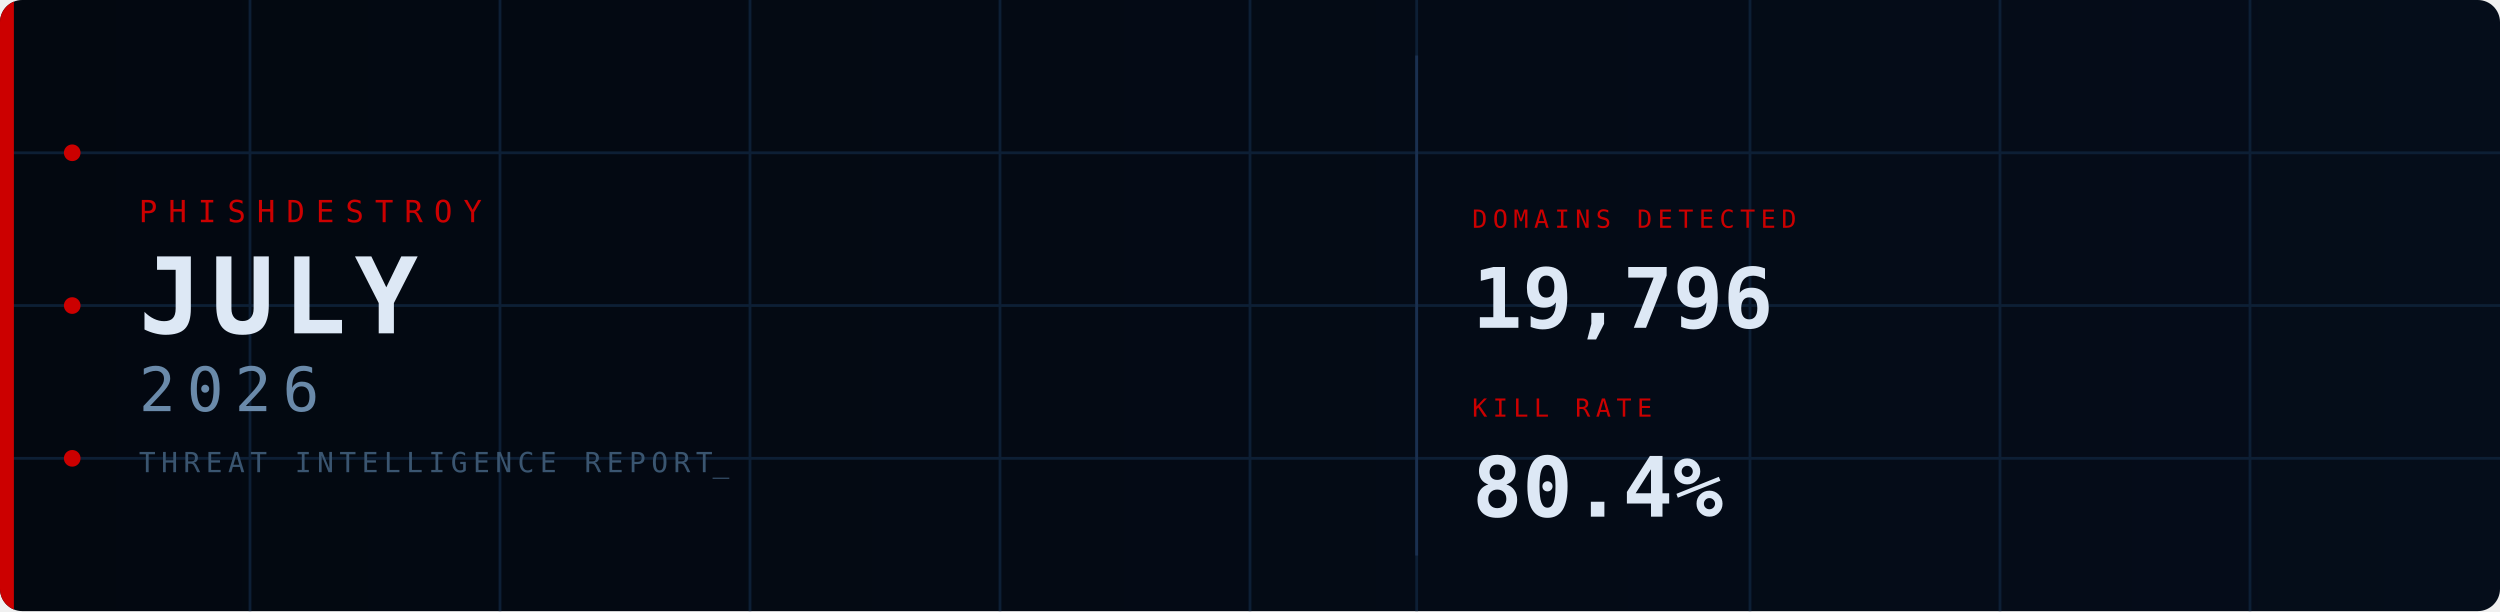
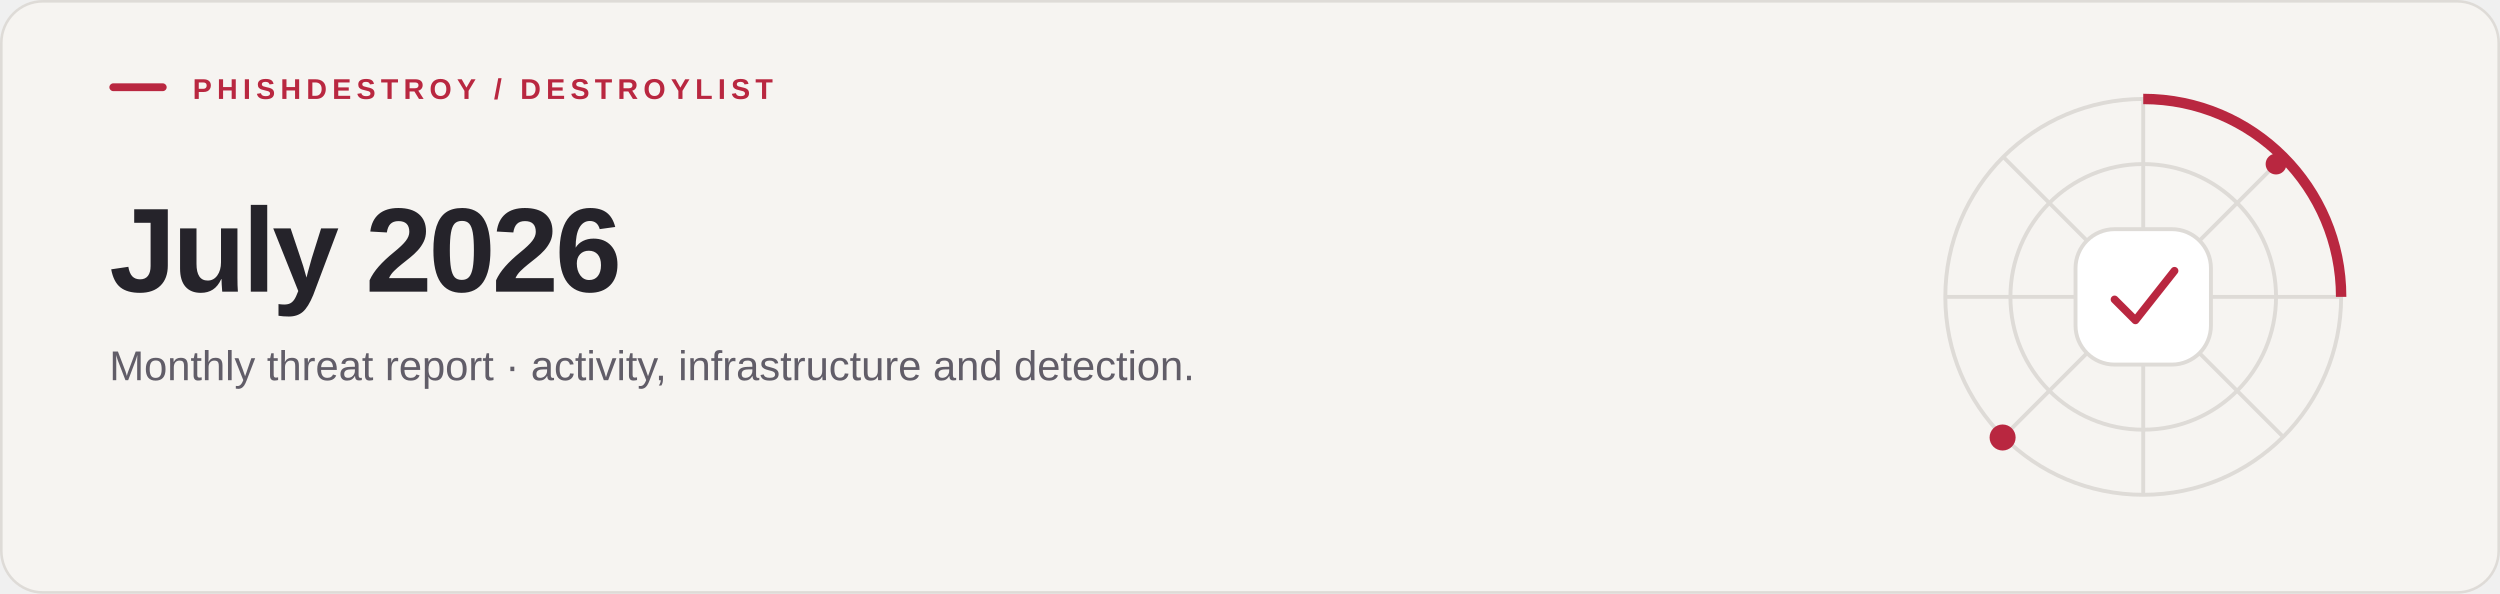
- <svg xmlns="http://www.w3.org/2000/svg" width="900" height="220" viewBox="0 0 900 220">
-   <defs>
-     <linearGradient id="bg" x1="0%" y1="0%" x2="100%" y2="0%">
-       <stop offset="0%" stop-color="#030810" />
-       <stop offset="100%" stop-color="#050d1a" />
-     </linearGradient>
-     <clipPath id="cp">
-       <rect width="900" height="220" rx="8" />
-     </clipPath>
-     <style>
-       @keyframes fadein {
-         from { opacity: 0; transform: translateY(8px); }
-         to   { opacity: 1; transform: translateY(0); }
-       }
-       @keyframes fadein_right {
-         from { opacity: 0; transform: translateX(8px); }
-         to   { opacity: 1; transform: translateX(0); }
-       }
-       @keyframes pulse {
-         0%,100% { opacity: 1; }
-         50%      { opacity: 0.2; }
-       }
-       @keyframes blink {
-         0%,100% { opacity: 1; }
-         50%     { opacity: 0; }
-       }
-       @keyframes scanline {
-         from { transform: translateY(-20px); }
-         to   { transform: translateY(240px); }
-       }
-       @keyframes arc1draw {
-         from { stroke-dashoffset: 565.49; }
-         to   { stroke-dashoffset: 0; }
-       }
-       @keyframes arc2draw {
-         from { stroke-dashoffset: 408.41; }
-         to   { stroke-dashoffset: 0; }
-       }
-       @keyframes glow {
-         0%,100% { opacity: 1; }
-         50%     { opacity: 0.7; }
-       }
-       .fi0  { animation: fadein 0.7s ease  0.1s; }
-       .fi1  { animation: fadein 0.7s ease  0.3s; }
-       .fi2  { animation: fadein 0.7s ease  0.45s; }
-       .fi3  { animation: fadein 0.7s ease  0.6s; }
-       .fir1 { animation: fadein_right 0.7s ease  0.7s; }
-       .fir2 { animation: fadein_right 0.7s ease  0.9s; }
-       .p0   { animation: pulse 2.5s ease-in-out infinite 0s; }
-       .p1   { animation: pulse 2.5s ease-in-out infinite 0.8s; }
-       .p2   { animation: pulse 2.5s ease-in-out infinite 1.6s; }
-       .cursor { animation: blink 1s step-end infinite; }
-     </style>
-   </defs>
-   <rect width="900" height="220" rx="8" fill="url(#bg)" />
-   <g clip-path="url(#cp)">
-     <line x1="90" y1="0" x2="90" y2="220" stroke="#0d1f35" stroke-width="1" />
-     <line x1="180" y1="0" x2="180" y2="220" stroke="#0d1f35" stroke-width="1" />
-     <line x1="270" y1="0" x2="270" y2="220" stroke="#0d1f35" stroke-width="1" />
-     <line x1="360" y1="0" x2="360" y2="220" stroke="#0d1f35" stroke-width="1" />
-     <line x1="450" y1="0" x2="450" y2="220" stroke="#0d1f35" stroke-width="1" />
-     <line x1="510" y1="0" x2="510" y2="220" stroke="#0d1f35" stroke-width="1" />
-     <line x1="630" y1="0" x2="630" y2="220" stroke="#0d1f35" stroke-width="1" />
-     <line x1="720" y1="0" x2="720" y2="220" stroke="#0d1f35" stroke-width="1" />
-     <line x1="810" y1="0" x2="810" y2="220" stroke="#0d1f35" stroke-width="1" />
-     <line x1="0" y1="55" x2="900" y2="55" stroke="#0d1f35" stroke-width="1" />
-     <line x1="0" y1="110" x2="900" y2="110" stroke="#0d1f35" stroke-width="1" />
-     <line x1="0" y1="165" x2="900" y2="165" stroke="#0d1f35" stroke-width="1" />
-     <rect x="0" y="0" width="5" height="220" fill="#CC0000" style="animation: glow 3s ease-in-out infinite;" />
-     <circle cx="26" cy="55" r="3" fill="#CC0000" class="p0" />
-     <circle cx="26" cy="110" r="3" fill="#CC0000" class="p1" />
-     <circle cx="26" cy="165" r="3" fill="#CC0000" class="p2" />
-     <circle cx="870" cy="110" r="90" fill="none" stroke="#CC0000" stroke-opacity="0.22" stroke-width="1.5" stroke-dasharray="565.49" stroke-dashoffset="565.49" style="animation: arc1draw 2s ease-out  0.5s;" />
-     <circle cx="870" cy="110" r="65" fill="none" stroke="#CC0000" stroke-opacity="0.14" stroke-width="1" stroke-dasharray="408.41" stroke-dashoffset="408.41" style="animation: arc2draw 2s ease-out  0.7s;" />
-     <rect x="0" y="-20" width="900" height="20" fill="#4488cc" opacity="0.04" style="animation: scanline 4s linear infinite;" />
-     <text x="50" y="80" font-family="monospace" font-size="11" fill="#CC0000" letter-spacing="4" class="fi0">PHISHDESTROY</text>
-     <text x="50" y="120" font-family="monospace" font-size="38" font-weight="bold" fill="#dde8f5" letter-spacing="3" class="fi1">JULY</text>
-     <text x="50" y="148" font-family="monospace" font-size="22" fill="#6a8aaa" letter-spacing="4" class="fi2">2026</text>
-     <text x="50" y="170" font-family="monospace" font-size="10" fill="#3a5570" letter-spacing="2" class="fi3">THREAT INTELLIGENCE REPORT<tspan class="cursor">_</tspan>
-     </text>
-     <line x1="510" y1="20" x2="510" y2="200" stroke="#1a3050" stroke-width="1" />
-     <g class="fir1">
-       <text x="530" y="82" font-family="monospace" font-size="9" fill="#CC0000" letter-spacing="2">DOMAINS DETECTED</text>
-       <text x="530" y="118" font-family="monospace" font-size="30" font-weight="bold" fill="#dde8f5">19,796</text>
-     </g>
-     <g class="fir2">
-       <text x="530" y="150" font-family="monospace" font-size="9" fill="#CC0000" letter-spacing="2">KILL RATE</text>
-       <text x="530" y="186" font-family="monospace" font-size="30" font-weight="bold" fill="#dde8f5">80.4%</text>
-     </g>
+ <svg xmlns="http://www.w3.org/2000/svg" width="960" height="228" viewBox="0 0 960 228" role="img" aria-labelledby="title desc">
+   <style>
+     .bg{fill:#f6f4f1}.border,.line{stroke:#dedbd7}.title{fill:#25232a}.muted{fill:#615d68}.accent{stroke:#b92740}.label,.dot{fill:#b92740}.panel{fill:#fff;stroke:#dedbd7}
+     @media(prefers-color-scheme:dark){.bg{fill:#191b22}.border,.line{stroke:#363943}.title{fill:#f4f1ee}.muted{fill:#b9b7c1}.accent{stroke:#ef8496}.label,.dot{fill:#ef8496}.panel{fill:#242730;stroke:#464955}}
+   </style>
+   <rect class="bg border" x=".5" y=".5" width="959" height="227" rx="16" />
+   <rect class="dot" x="42" y="32" width="22" height="3" rx="1.5" />
+   <text class="label" x="74" y="38" font-family="Arial,Helvetica,sans-serif" font-size="11" font-weight="700" letter-spacing="2">PHISHDESTROY / DESTROYLIST</text>
+   <text class="title" x="42" y="112" font-family="Arial,Helvetica,sans-serif" font-size="46" font-weight="700" letter-spacing="-1.3">
+     <tspan x="42" dy="0">July 2026</tspan>
+   </text>
+   <text class="muted" x="42" y="146" font-family="Arial,Helvetica,sans-serif" font-size="16">Monthly threat report · activity, infrastructure and detection.</text>
+   <g fill="none" stroke-width="1.5">
+     <circle class="line" cx="823" cy="114" r="76" />
+     <circle class="line" cx="823" cy="114" r="51" />
+     <path class="line" d="M747 114h152M823 38v152M769 60l108 108M769 168l108-108" />
+     <path class="accent" d="M823 38a76 76 0 0 1 76 76" stroke-width="4" />
+     <rect class="panel" x="797" y="88" width="52" height="52" rx="15" />
+     <path class="accent" d="m812 115 8 8 15-19" stroke-width="3" stroke-linecap="round" stroke-linejoin="round" />
+     <circle class="dot" cx="769" cy="168" r="5" />
+     <circle class="dot" cx="874" cy="63" r="4" />
  </g>
</svg>
